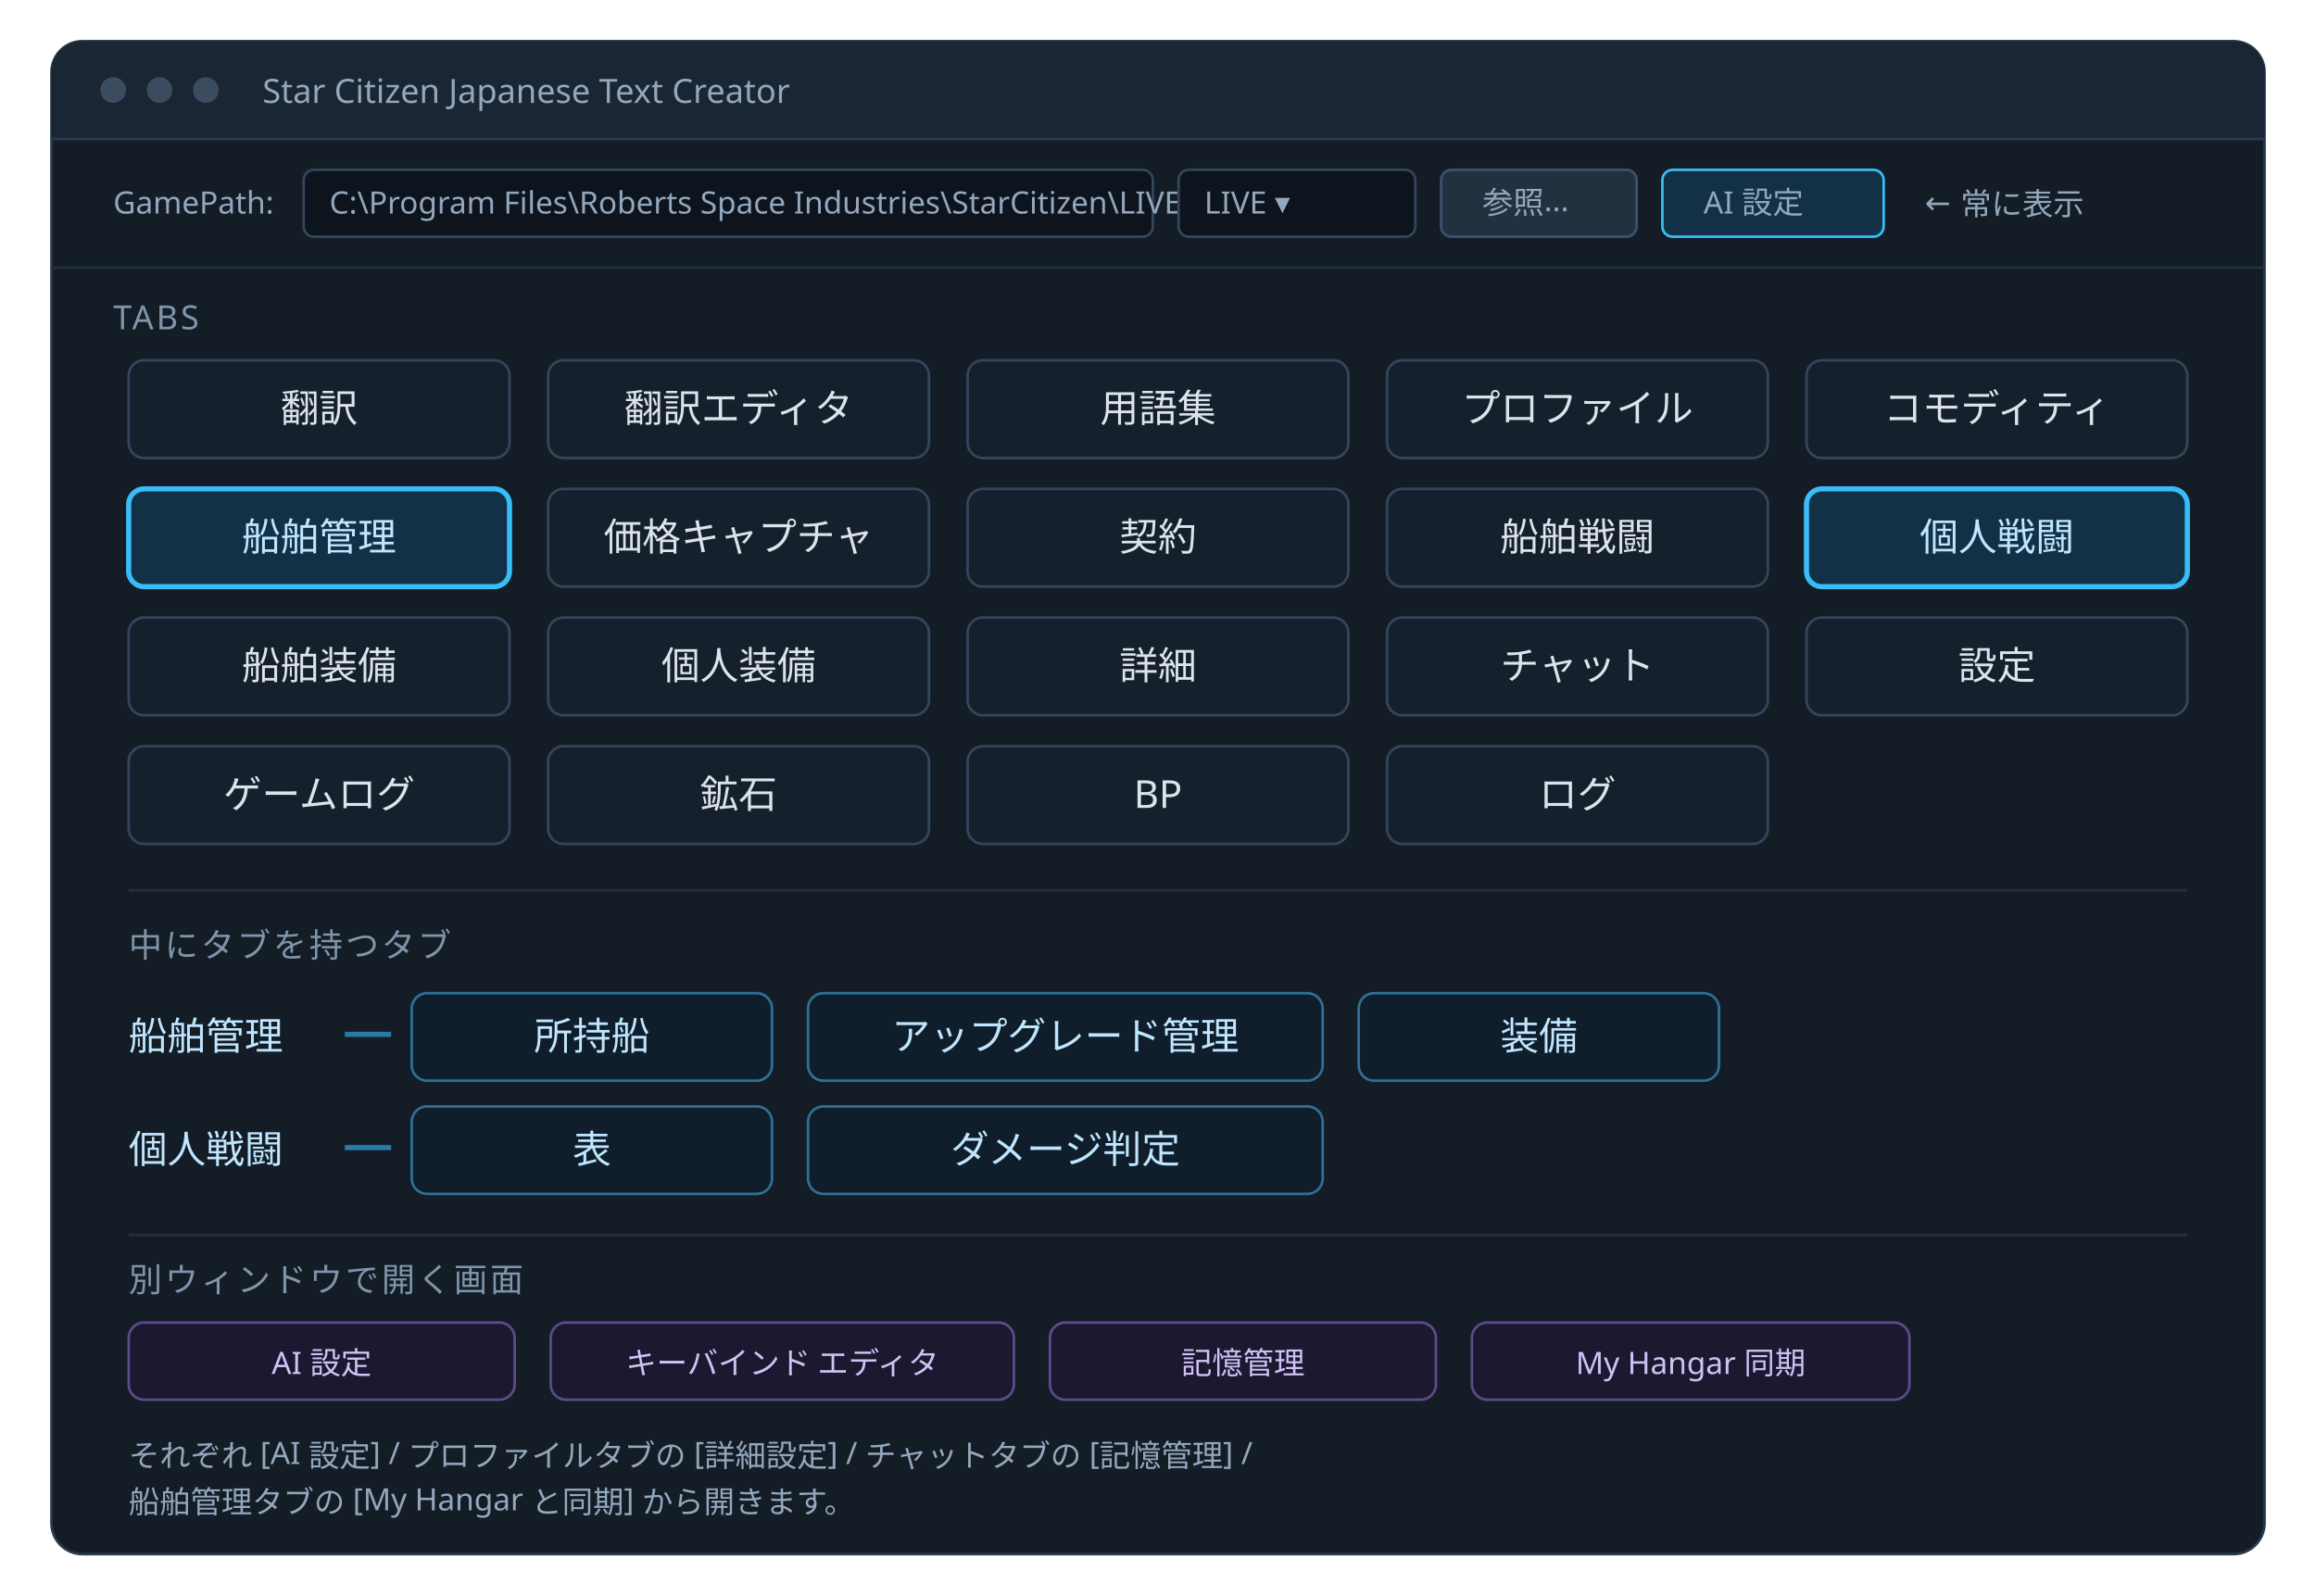
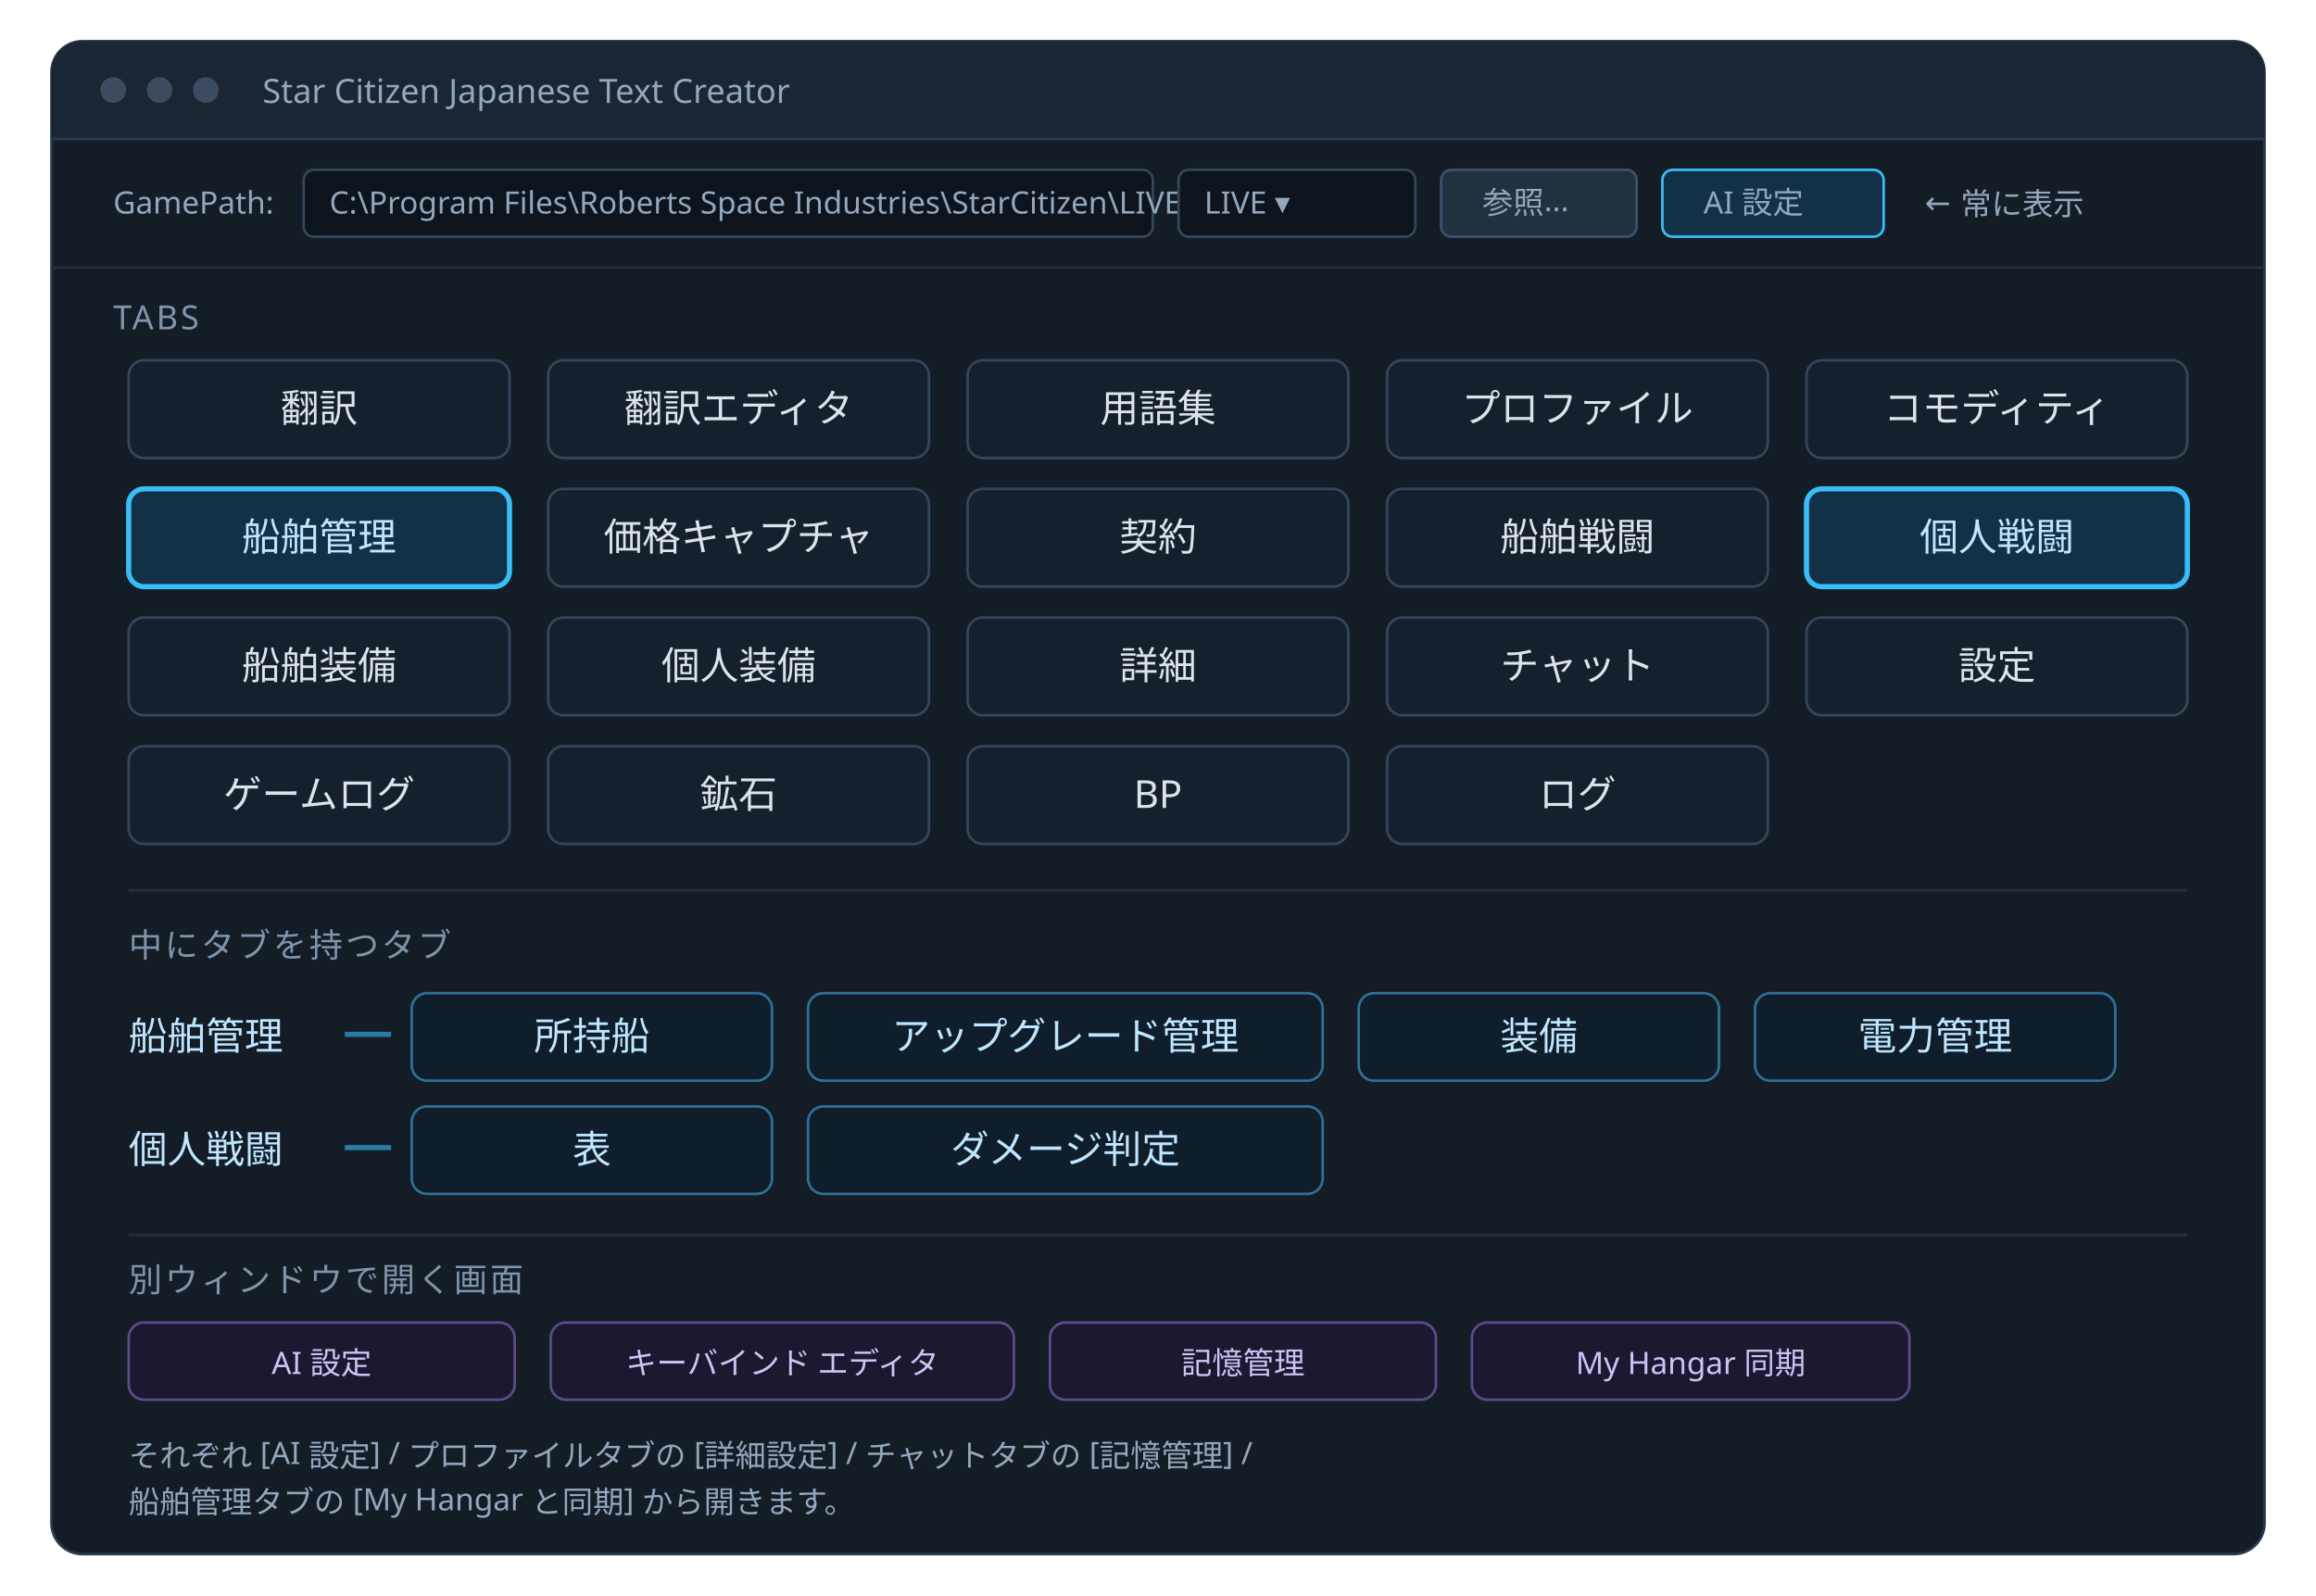
<svg xmlns="http://www.w3.org/2000/svg" viewBox="0 0 900 620" width="900" height="620" role="img" aria-labelledby="t d">
  <style>
    .f { font-family: "Segoe UI","Yu Gothic UI",Meiryo,sans-serif; }
    .lbl { font-size: 15px; fill: #dbe4ee; }
    .sm  { font-size: 12px; fill: #93a7bd; }
    .tt  { font-size: 13px; fill: #93a7bd; }
    .hd  { font-size: 13px; fill: #7f95ab; letter-spacing: .08em; }
  </style>
  <rect x="20" y="16" width="860" height="588" rx="12" fill="#141c26" stroke="#2a3a4d" />
  <path d="M20 28a12 12 0 0 1 12-12h836a12 12 0 0 1 12 12v26H20z" fill="#1b2634" />
  <circle cx="44" cy="35" r="5" fill="#3b4c60" />
  <circle cx="62" cy="35" r="5" fill="#3b4c60" />
  <circle cx="80" cy="35" r="5" fill="#3b4c60" />
  <text class="f tt" x="102" y="40">Star Citizen Japanese Text Creator</text>
  <line x1="20" y1="54" x2="880" y2="54" stroke="#2a3a4d" />
  <text class="f sm" x="44" y="83">GamePath:</text>
  <rect x="118" y="66" width="330" height="26" rx="4" fill="#0d141d" stroke="#33465c" />
  <text class="f sm" x="128" y="83">C:\Program Files\Roberts Space Industries\StarCitizen\LIVE</text>
  <rect x="458" y="66" width="92" height="26" rx="4" fill="#0d141d" stroke="#33465c" />
  <text class="f sm" x="468" y="83">LIVE ▾</text>
  <rect x="560" y="66" width="76" height="26" rx="4" fill="#22303f" stroke="#3d506d" />
  <text class="f sm" x="576" y="83">参照...</text>
  <rect x="646" y="66" width="86" height="26" rx="4" fill="#123146" stroke="#38bdf8" />
  <text class="f sm" x="662" y="83" fill="#8fd6ff">AI 設定</text>
  <text class="f sm" x="748" y="83" fill="#6f8399">← 常に表示</text>
  <line x1="20" y1="104" x2="880" y2="104" stroke="#22303f" />
  <text class="f hd" x="44" y="128">TABS</text>
  <g class="f lbl">
    <rect x="50" y="140" width="148" height="38" rx="6" fill="#16202c" stroke="#33465c" />
    <text x="124" y="164" text-anchor="middle">翻訳</text>
    <rect x="213" y="140" width="148" height="38" rx="6" fill="#16202c" stroke="#33465c" />
    <text x="287" y="164" text-anchor="middle">翻訳エディタ</text>
    <rect x="376" y="140" width="148" height="38" rx="6" fill="#16202c" stroke="#33465c" />
    <text x="450" y="164" text-anchor="middle">用語集</text>
    <rect x="539" y="140" width="148" height="38" rx="6" fill="#16202c" stroke="#33465c" />
    <text x="613" y="164" text-anchor="middle">プロファイル</text>
    <rect x="702" y="140" width="148" height="38" rx="6" fill="#16202c" stroke="#33465c" />
    <text x="776" y="164" text-anchor="middle">コモディティ</text>
    <rect x="50" y="190" width="148" height="38" rx="6" fill="#123146" stroke="#38bdf8" stroke-width="2" />
    <text x="124" y="214" text-anchor="middle" fill="#bfe6ff">船舶管理</text>
    <rect x="213" y="190" width="148" height="38" rx="6" fill="#16202c" stroke="#33465c" />
    <text x="287" y="214" text-anchor="middle">価格キャプチャ</text>
    <rect x="376" y="190" width="148" height="38" rx="6" fill="#16202c" stroke="#33465c" />
    <text x="450" y="214" text-anchor="middle">契約</text>
    <rect x="539" y="190" width="148" height="38" rx="6" fill="#16202c" stroke="#33465c" />
    <text x="613" y="214" text-anchor="middle">船舶戦闘</text>
    <rect x="702" y="190" width="148" height="38" rx="6" fill="#123146" stroke="#38bdf8" stroke-width="2" />
    <text x="776" y="214" text-anchor="middle" fill="#bfe6ff">個人戦闘</text>
    <rect x="50" y="240" width="148" height="38" rx="6" fill="#16202c" stroke="#33465c" />
    <text x="124" y="264" text-anchor="middle">船舶装備</text>
    <rect x="213" y="240" width="148" height="38" rx="6" fill="#16202c" stroke="#33465c" />
    <text x="287" y="264" text-anchor="middle">個人装備</text>
    <rect x="376" y="240" width="148" height="38" rx="6" fill="#16202c" stroke="#33465c" />
    <text x="450" y="264" text-anchor="middle">詳細</text>
    <rect x="539" y="240" width="148" height="38" rx="6" fill="#16202c" stroke="#33465c" />
    <text x="613" y="264" text-anchor="middle">チャット</text>
    <rect x="702" y="240" width="148" height="38" rx="6" fill="#16202c" stroke="#33465c" />
    <text x="776" y="264" text-anchor="middle">設定</text>
    <rect x="50" y="290" width="148" height="38" rx="6" fill="#16202c" stroke="#33465c" />
    <text x="124" y="314" text-anchor="middle">ゲームログ</text>
    <rect x="213" y="290" width="148" height="38" rx="6" fill="#16202c" stroke="#33465c" />
    <text x="287" y="314" text-anchor="middle">鉱石</text>
    <rect x="376" y="290" width="148" height="38" rx="6" fill="#16202c" stroke="#33465c" />
    <text x="450" y="314" text-anchor="middle">BP</text>
    <rect x="539" y="290" width="148" height="38" rx="6" fill="#16202c" stroke="#33465c" />
    <text x="613" y="314" text-anchor="middle">ログ</text>
  </g>
  <line x1="50" y1="346" x2="850" y2="346" stroke="#22303f" />
  <text class="f hd" x="50" y="372">中にタブを持つタブ</text>
  <g class="f lbl">
    <text x="50" y="408" fill="#bfe6ff">船舶管理</text>
    <rect x="160" y="386" width="140" height="34" rx="6" fill="#101d2a" stroke="#2f6f96" />
    <text x="230" y="408" text-anchor="middle" fill="#bfe6ff">所持船</text>
    <rect x="314" y="386" width="200" height="34" rx="6" fill="#101d2a" stroke="#2f6f96" />
    <text x="414" y="408" text-anchor="middle" fill="#bfe6ff">アップグレード管理</text>
    <rect x="528" y="386" width="140" height="34" rx="6" fill="#101d2a" stroke="#2f6f96" />
    <text x="598" y="408" text-anchor="middle" fill="#bfe6ff">装備</text>
+     <rect x="682" y="386" width="140" height="34" rx="6" fill="#101d2a" stroke="#2f6f96" />
+     <text x="752" y="408" text-anchor="middle" fill="#bfe6ff">電力管理</text>
    <text x="50" y="452" fill="#bfe6ff">個人戦闘</text>
    <rect x="160" y="430" width="140" height="34" rx="6" fill="#101d2a" stroke="#2f6f96" />
    <text x="230" y="452" text-anchor="middle" fill="#bfe6ff">表</text>
    <rect x="314" y="430" width="200" height="34" rx="6" fill="#101d2a" stroke="#2f6f96" />
    <text x="414" y="452" text-anchor="middle" fill="#bfe6ff">ダメージ判定</text>
  </g>
  <path d="M134 402 L152 402 M134 446 L152 446" stroke="#38bdf8" stroke-width="2" fill="none" opacity=".6" />
  <line x1="50" y1="480" x2="850" y2="480" stroke="#22303f" />
  <text class="f hd" x="50" y="502">別ウィンドウで開く画面</text>
  <g class="f sm">
    <rect x="50" y="514" width="150" height="30" rx="6" fill="#1c1830" stroke="#5b4b8a" />
    <text x="125" y="534" text-anchor="middle" fill="#cfc2f5">AI 設定</text>
    <rect x="214" y="514" width="180" height="30" rx="6" fill="#1c1830" stroke="#5b4b8a" />
    <text x="304" y="534" text-anchor="middle" fill="#cfc2f5">キーバインド エディタ</text>
    <rect x="408" y="514" width="150" height="30" rx="6" fill="#1c1830" stroke="#5b4b8a" />
    <text x="483" y="534" text-anchor="middle" fill="#cfc2f5">記憶管理</text>
    <rect x="572" y="514" width="170" height="30" rx="6" fill="#1c1830" stroke="#5b4b8a" />
    <text x="657" y="534" text-anchor="middle" fill="#cfc2f5">My Hangar 同期</text>
  </g>
  <g class="f sm">
    <text x="50" y="570">それぞれ [AI 設定] / プロファイルタブの [詳細設定] / チャットタブの [記憶管理] /</text>
    <text x="50" y="588">船舶管理タブの [My Hangar と同期] から開きます。</text>
  </g>
</svg>
